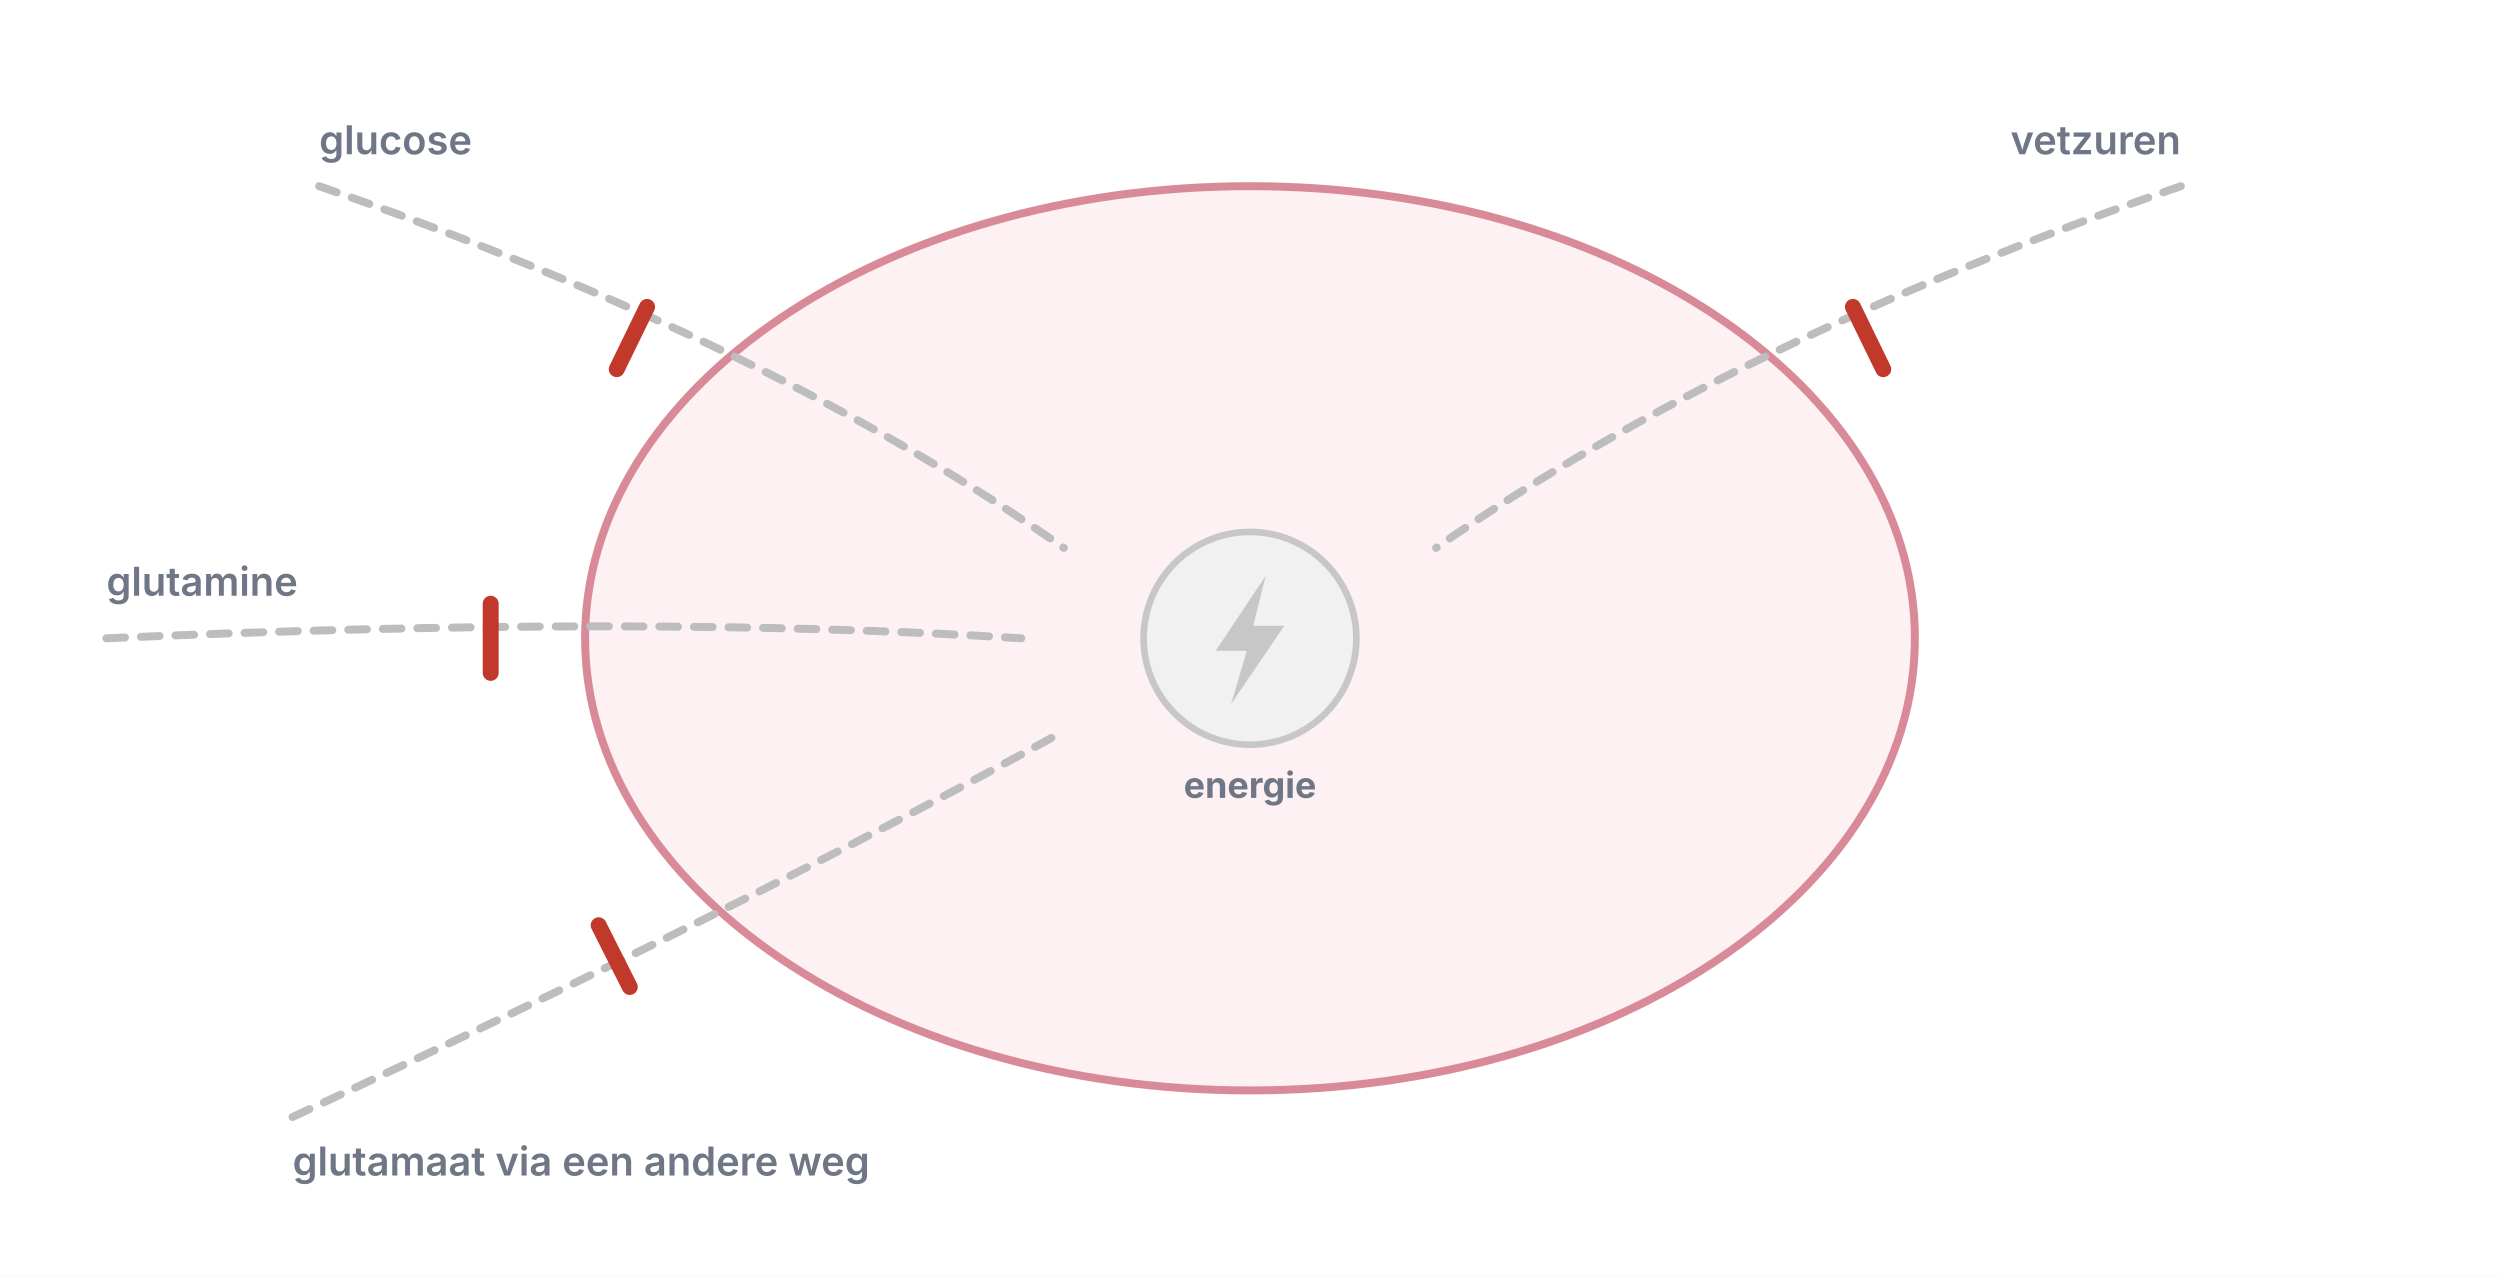
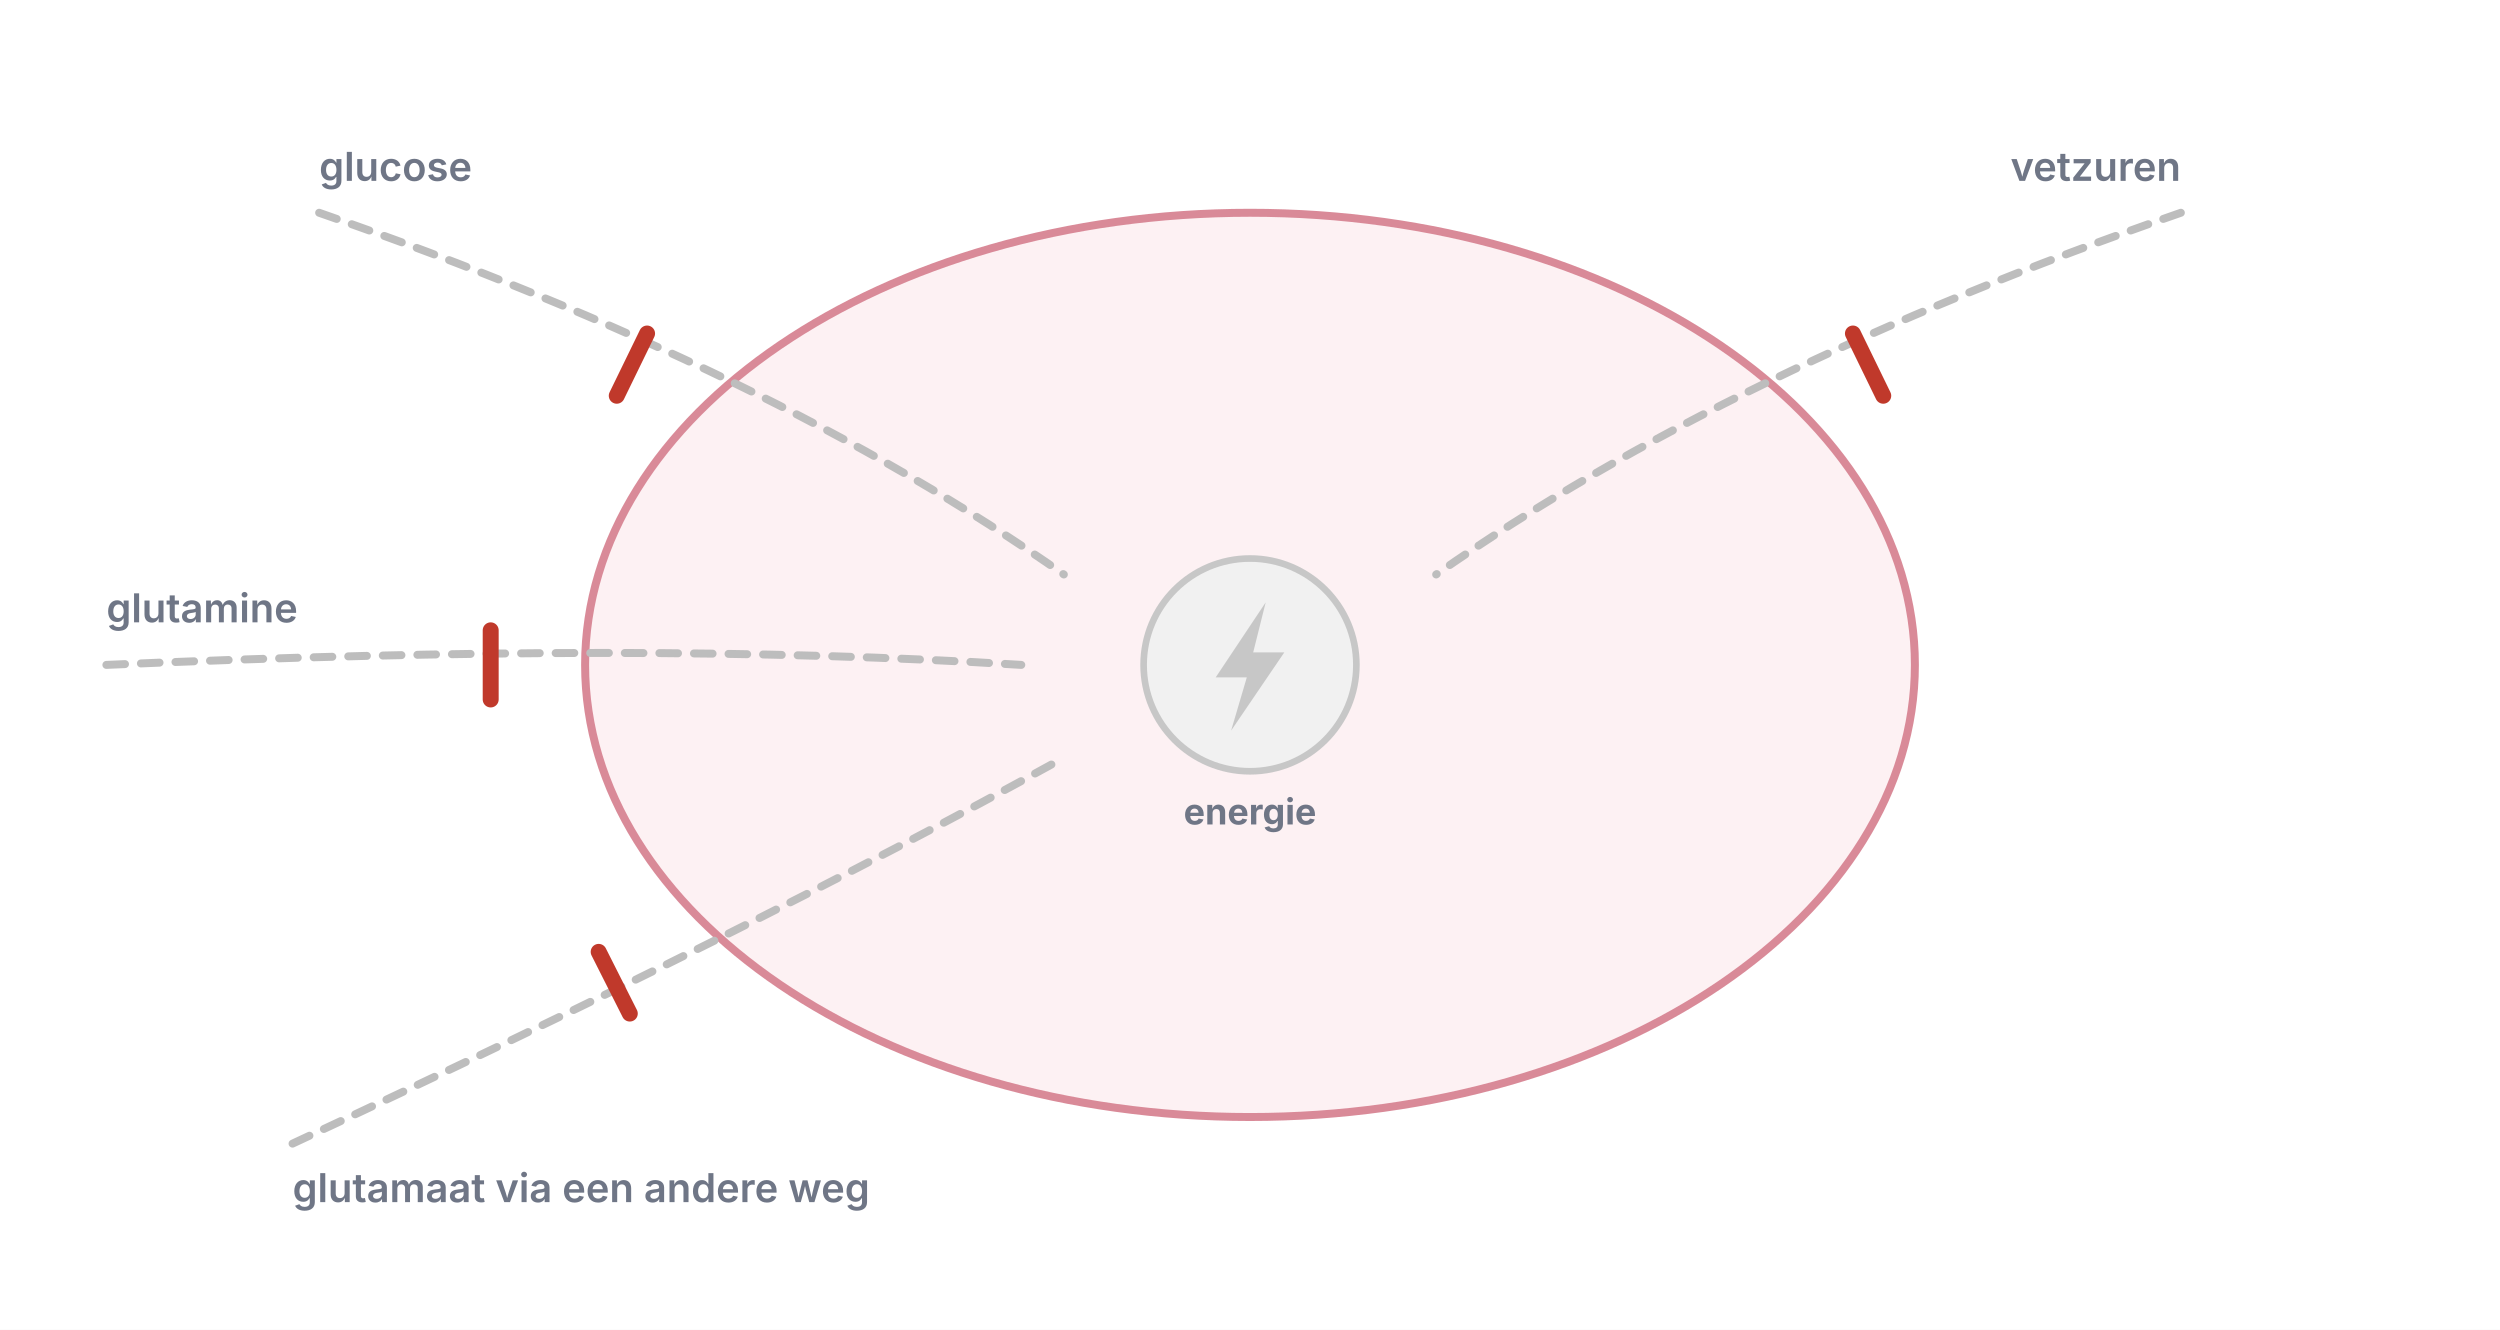
- <svg xmlns="http://www.w3.org/2000/svg" viewBox="0 0 940 480" width="940" height="480" font-family="Inter, 'Segoe UI', Helvetica, Arial, sans-serif">
-   <rect width="940" height="480" fill="#ffffff" />
+ <svg xmlns="http://www.w3.org/2000/svg" viewBox="0 0 940 500" width="940" height="500" font-family="Inter, 'Segoe UI', Helvetica, Arial, sans-serif">
+   <rect width="940" height="500" fill="#ffffff" />
  <defs>
    <marker id="mg" viewBox="0 0 10 10" refX="8" refY="5" markerWidth="6" markerHeight="6" orient="auto">
      <path d="M0,0 L10,5 L0,10 z" fill="#6f7686" />
    </marker>
    <marker id="mb" viewBox="0 0 10 10" refX="8" refY="5" markerWidth="6" markerHeight="6" orient="auto">
      <path d="M0,0 L10,5 L0,10 z" fill="#2a6fd6" />
    </marker>
    <marker id="mp" viewBox="0 0 10 10" refX="8" refY="5" markerWidth="6" markerHeight="6" orient="auto">
      <path d="M0,0 L10,5 L0,10 z" fill="#d6588a" />
    </marker>
    <marker id="mgr" viewBox="0 0 10 10" refX="8" refY="5" markerWidth="6" markerHeight="6" orient="auto">
      <path d="M0,0 L10,5 L0,10 z" fill="#3a9a5b" />
    </marker>
    <marker id="mpu" viewBox="0 0 10 10" refX="8" refY="5" markerWidth="6" markerHeight="6" orient="auto">
      <path d="M0,0 L10,5 L0,10 z" fill="#7b5cc4" />
    </marker>
    <marker id="mgy" viewBox="0 0 10 10" refX="8" refY="5" markerWidth="6" markerHeight="6" orient="auto">
      <path d="M0,0 L10,5 L0,10 z" fill="#bdbdbd" />
    </marker>
    <marker id="my" viewBox="0 0 10 10" refX="8" refY="5" markerWidth="6" markerHeight="6" orient="auto">
      <path d="M0,0 L10,5 L0,10 z" fill="#8a8f9c" />
    </marker>
  </defs>
-   <g transform="translate(0,30)">
+   <g transform="translate(0,40)">
    <ellipse cx="470" cy="210" rx="250" ry="170" fill="#fdf1f3" stroke="#d98a98" stroke-width="3" />
    <circle cx="470" cy="210" r="40" fill="#f1f1f1" stroke="#c7c7c7" stroke-width="2.5" />
    <path d="M475.9,186.5 L457.1,214.7 L468.8,214.7 L462.9,234.7 L482.9,205.3 L471.2,205.3 Z" fill="#c7c7c7" />
    <text x="470" y="270" font-size="13.5" fill="#6f7686" font-weight="700" text-anchor="middle">energie</text>
    <path d="M40,210 Q242.0,201.0 384.0,210.0" fill="none" stroke="#bdbdbd" stroke-width="3" stroke-dasharray="7 6" stroke-linecap="round" marker-end="url(#gy)" />
    <line x1="184.5" y1="197.0" x2="184.5" y2="223.0" stroke="#c0392b" stroke-width="6" stroke-linecap="round" />
    <text x="40" y="194" font-size="15" fill="#6f7686" font-weight="600" text-anchor="start">glutamine</text>
    <path d="M120,40 Q290.0,99.0 400.0,176.0" fill="none" stroke="#bdbdbd" stroke-width="3" stroke-dasharray="7 6" stroke-linecap="round" marker-end="url(#gy)" />
    <line x1="243.3" y1="85.4" x2="231.9" y2="108.8" stroke="#c0392b" stroke-width="6" stroke-linecap="round" />
    <text x="120" y="28" font-size="15" fill="#6f7686" font-weight="600" text-anchor="start">glucose</text>
    <path d="M820,40 Q650.0,99.0 540.0,176.0" fill="none" stroke="#bdbdbd" stroke-width="3" stroke-dasharray="7 6" stroke-linecap="round" marker-end="url(#gy)" />
    <line x1="708.1" y1="108.8" x2="696.7" y2="85.4" stroke="#c0392b" stroke-width="6" stroke-linecap="round" />
    <text x="820" y="28" font-size="15" fill="#6f7686" font-weight="600" text-anchor="end">vetzuren</text>
    <path d="M110,390 Q284.0,309.0 398.0,246.0" fill="none" stroke="#bdbdbd" stroke-width="3" stroke-dasharray="7 6" stroke-linecap="round" marker-end="url(#gy)" />
    <line x1="225.1" y1="317.9" x2="236.8" y2="341.1" stroke="#c0392b" stroke-width="6" stroke-linecap="round" />
    <text x="110" y="412" font-size="15" fill="#6f7686" font-weight="600" text-anchor="start">glutamaat via een andere weg</text>
  </g>
</svg>
